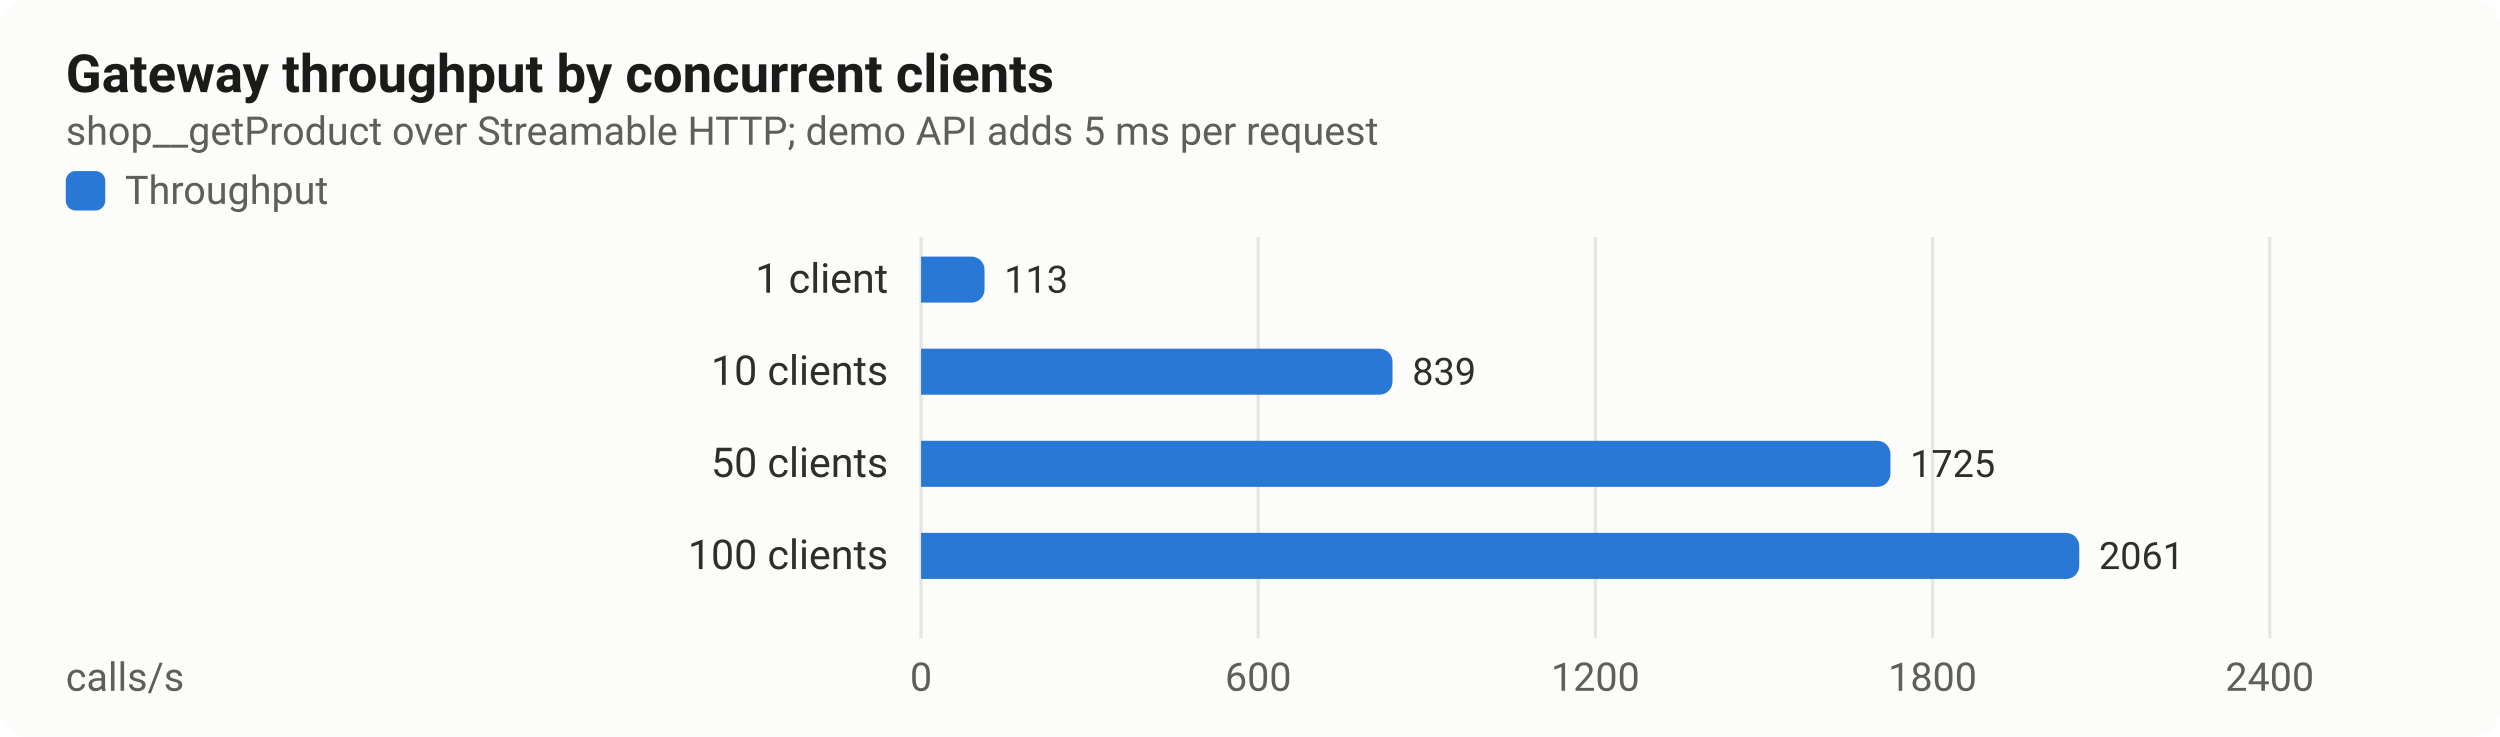
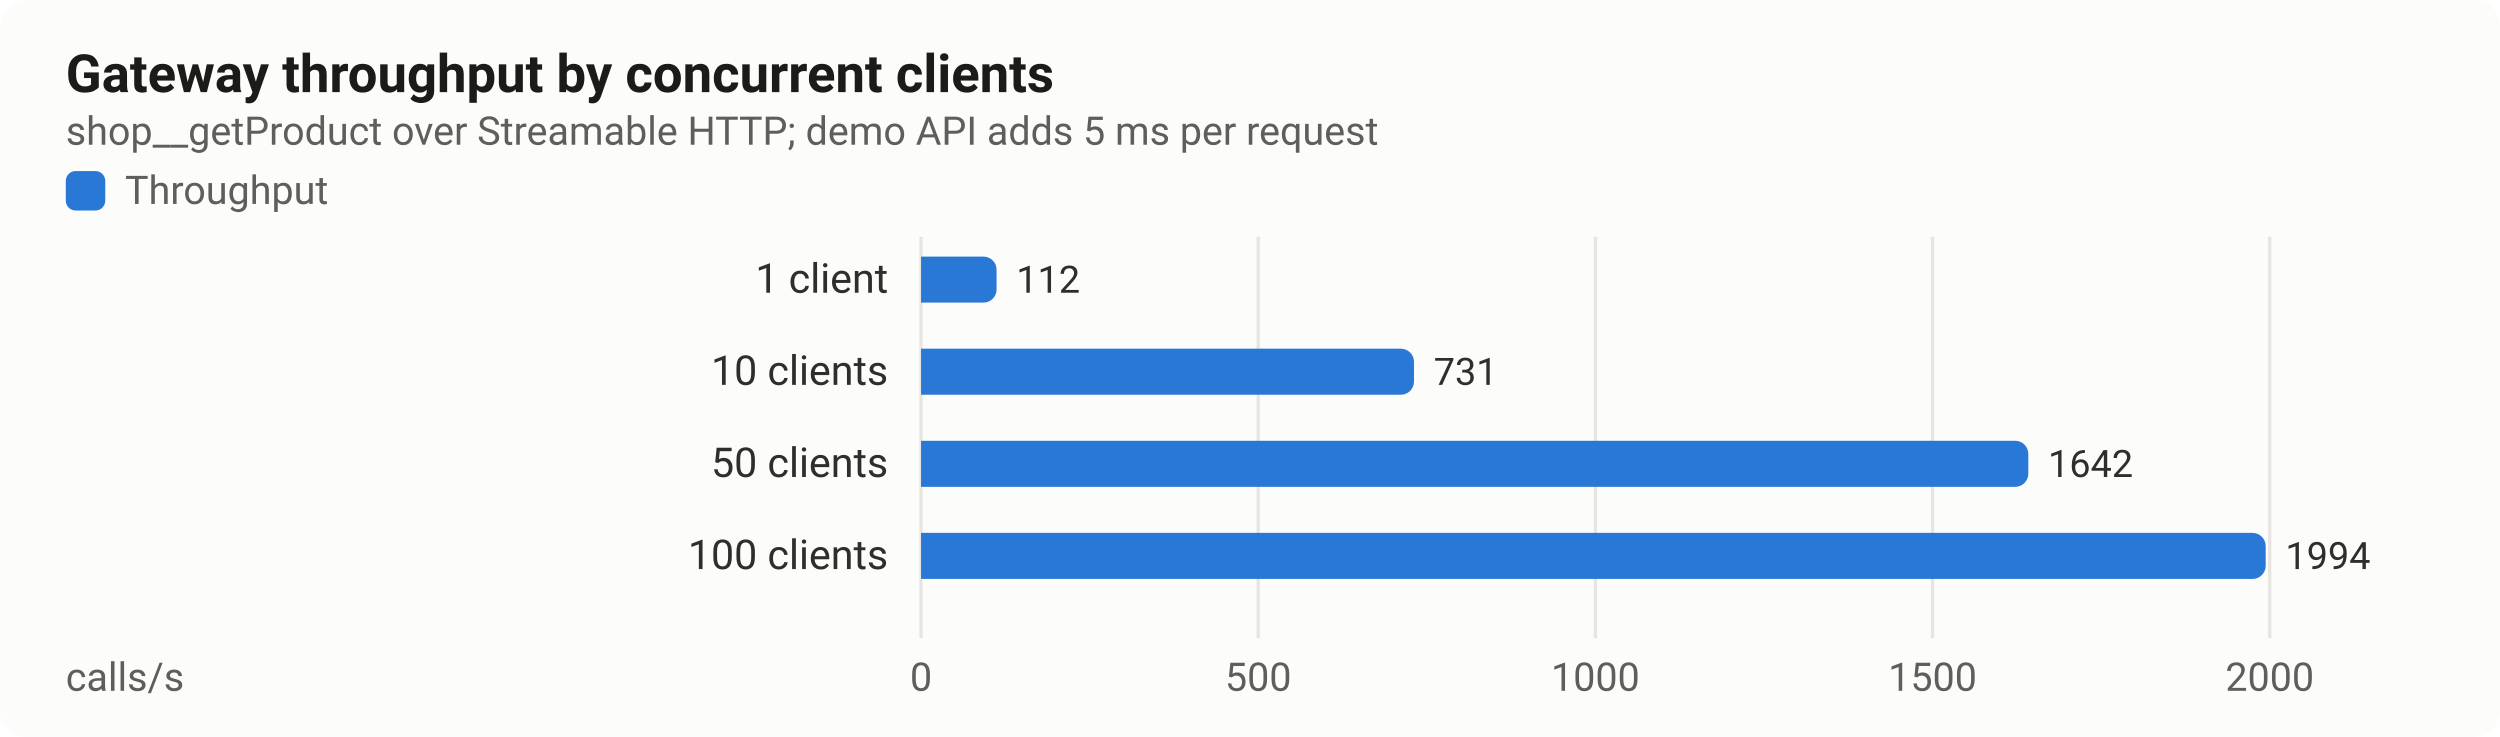
<svg xmlns="http://www.w3.org/2000/svg" viewBox="0 0 760 224" width="760" height="224" role="img" aria-labelledby="t d" font-family="system-ui, -apple-system, Segoe UI, Roboto, sans-serif">
  <style>
  .bg{fill:#fcfcfb}.ttl{fill:#1b1b1a;font-size:16px;font-weight:600}.sub,.tick,.leg{fill:#5f5e58;font-size:12px}.lbl{fill:#2f2e2b;font-size:12.5px}.val{fill:#2f2e2b;font-size:11.5px;font-variant-numeric:tabular-nums}
  .grid{stroke:#e6e5e0;stroke-width:1}.s1{fill:#2a78d6}.s2{fill:#eb6834}.s3{fill:#1baf7a}
  @media (prefers-color-scheme: dark){.bg{fill:#1a1a19}.ttl{fill:#f0efec}.sub,.tick,.leg{fill:#a9a89f}.lbl,.val{fill:#d9d8d0}.grid{stroke:#33332f}.s1{fill:#3987e5}.s2{fill:#d95926}.s3{fill:#199e70}}
</style>
  <rect class="bg" width="100%" height="100%" rx="8" />
  <text class="ttl" x="20" y="28">Gateway throughput by concurrent clients</text>
  <text class="sub" x="20" y="44">shop__getProduct over Streamable HTTP; demo API adds 5 ms per request</text>
  <rect class="s1" x="20" y="52" width="12" height="12" rx="3" />
  <text class="leg" x="38" y="62">Throughput</text>
  <line class="grid" x1="280" x2="280" y1="72" y2="194" />
  <text class="tick" x="280" y="210" text-anchor="middle">0</text>
  <line class="grid" x1="382.5" x2="382.5" y1="72" y2="194" />
-   <text class="tick" x="382.5" y="210" text-anchor="middle">600</text>
+   <text class="tick" x="382.5" y="210" text-anchor="middle">500</text>
  <line class="grid" x1="485" x2="485" y1="72" y2="194" />
-   <text class="tick" x="485" y="210" text-anchor="middle">1200</text>
+   <text class="tick" x="485" y="210" text-anchor="middle">1000</text>
  <line class="grid" x1="587.5" x2="587.5" y1="72" y2="194" />
-   <text class="tick" x="587.5" y="210" text-anchor="middle">1800</text>
+   <text class="tick" x="587.5" y="210" text-anchor="middle">1500</text>
  <line class="grid" x1="690" x2="690" y1="72" y2="194" />
-   <text class="tick" x="690" y="210" text-anchor="middle">2400</text>
+   <text class="tick" x="690" y="210" text-anchor="middle">2000</text>
  <text class="lbl" x="270" y="89" text-anchor="end">1 client</text>
-   <path class="s1" d="M280,78 h15.304 a4,4 0 0 1 4,4 v6 a4,4 0 0 1 -4,4 h-15.304 z" />
-   <text class="val" x="305.304" y="89">113</text>
+   <path class="s1" d="M280,78 h18.96 a4,4 0 0 1 4,4 v6 a4,4 0 0 1 -4,4 h-18.96 z" />
+   <text class="val" x="308.96" y="89">112</text>
  <text class="lbl" x="270" y="117" text-anchor="end">10 clients</text>
-   <path class="s1" d="M280,106 h139.329 a4,4 0 0 1 4,4 v6 a4,4 0 0 1 -4,4 h-139.329 z" />
-   <text class="val" x="429.329" y="117">839</text>
+   <path class="s1" d="M280,106 h145.855 a4,4 0 0 1 4,4 v6 a4,4 0 0 1 -4,4 h-145.855 z" />
+   <text class="val" x="435.855" y="117">731</text>
  <text class="lbl" x="270" y="145" text-anchor="end">50 clients</text>
-   <path class="s1" d="M280,134 h290.688 a4,4 0 0 1 4,4 v6 a4,4 0 0 1 -4,4 h-290.688 z" />
-   <text class="val" x="580.688" y="145">1725</text>
+   <path class="s1" d="M280,134 h332.61 a4,4 0 0 1 4,4 v6 a4,4 0 0 1 -4,4 h-332.61 z" />
+   <text class="val" x="622.61" y="145">1642</text>
  <text class="lbl" x="270" y="173" text-anchor="end">100 clients</text>
-   <path class="s1" d="M280,162 h348.087 a4,4 0 0 1 4,4 v6 a4,4 0 0 1 -4,4 h-348.087 z" />
-   <text class="val" x="638.087" y="173">2061</text>
+   <path class="s1" d="M280,162 h404.77 a4,4 0 0 1 4,4 v6 a4,4 0 0 1 -4,4 h-404.77 z" />
+   <text class="val" x="694.77" y="173">1994</text>
  <text class="tick" x="20" y="210">calls/s</text>
</svg>
